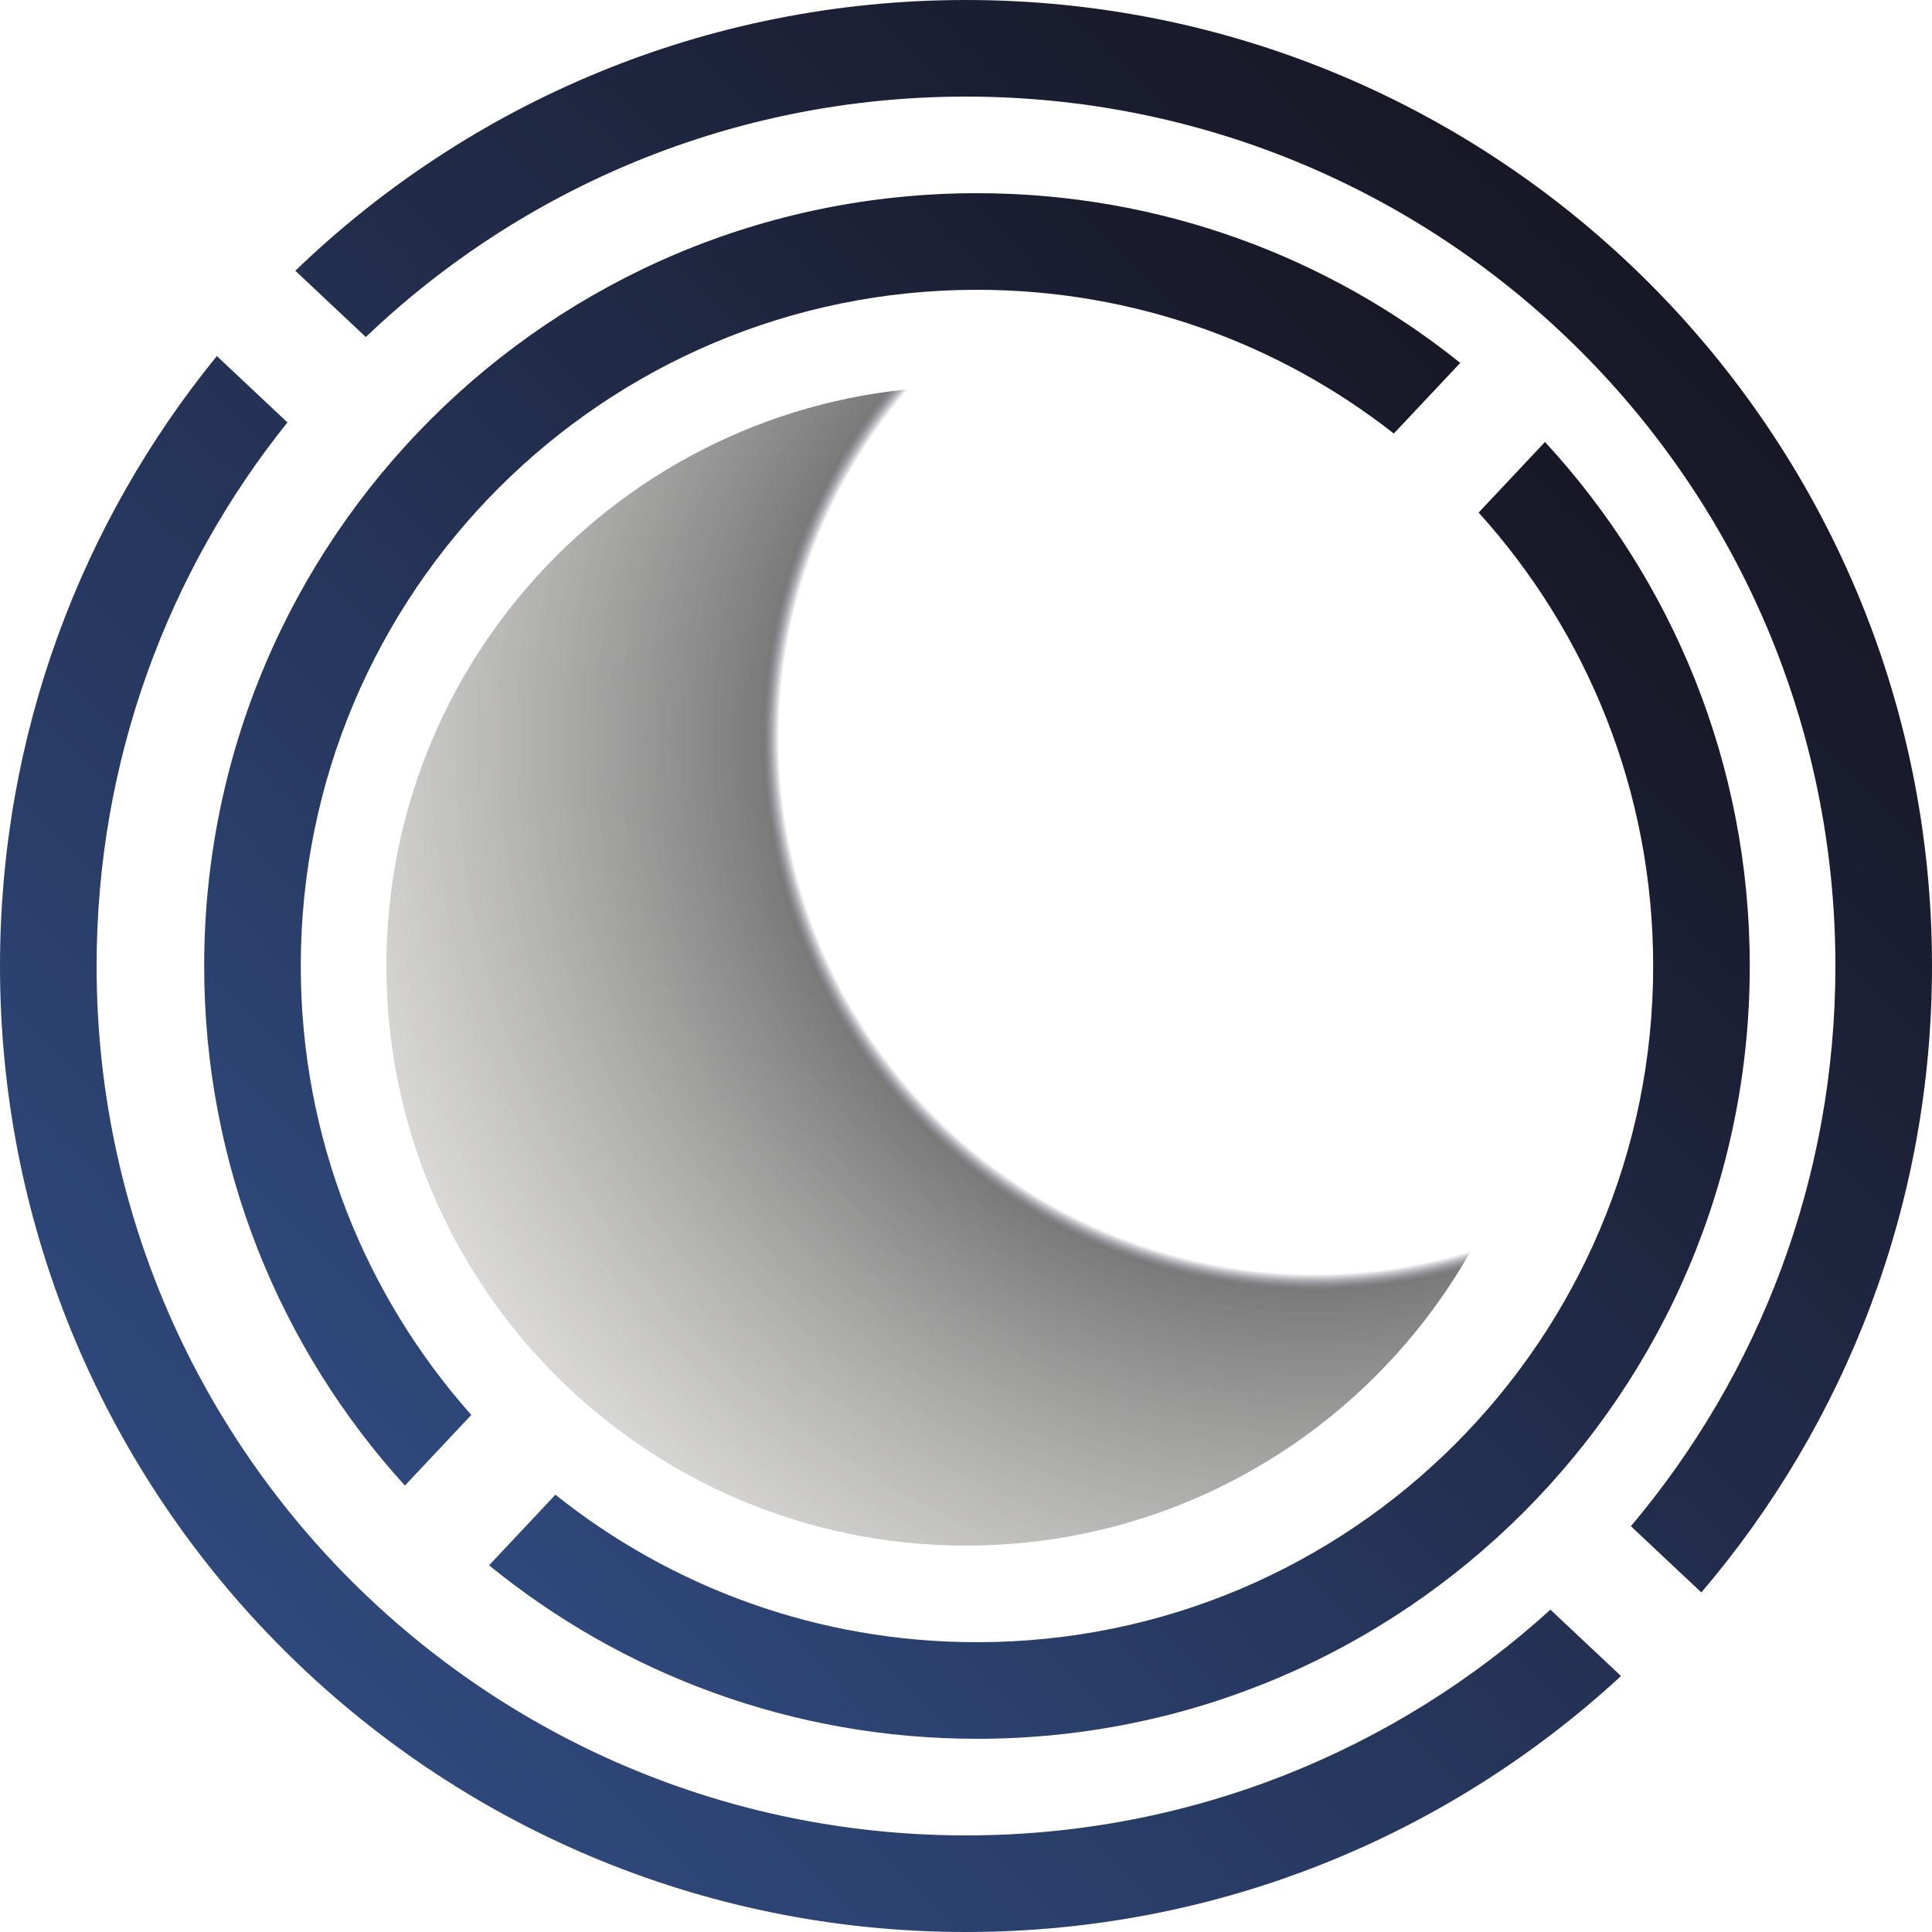
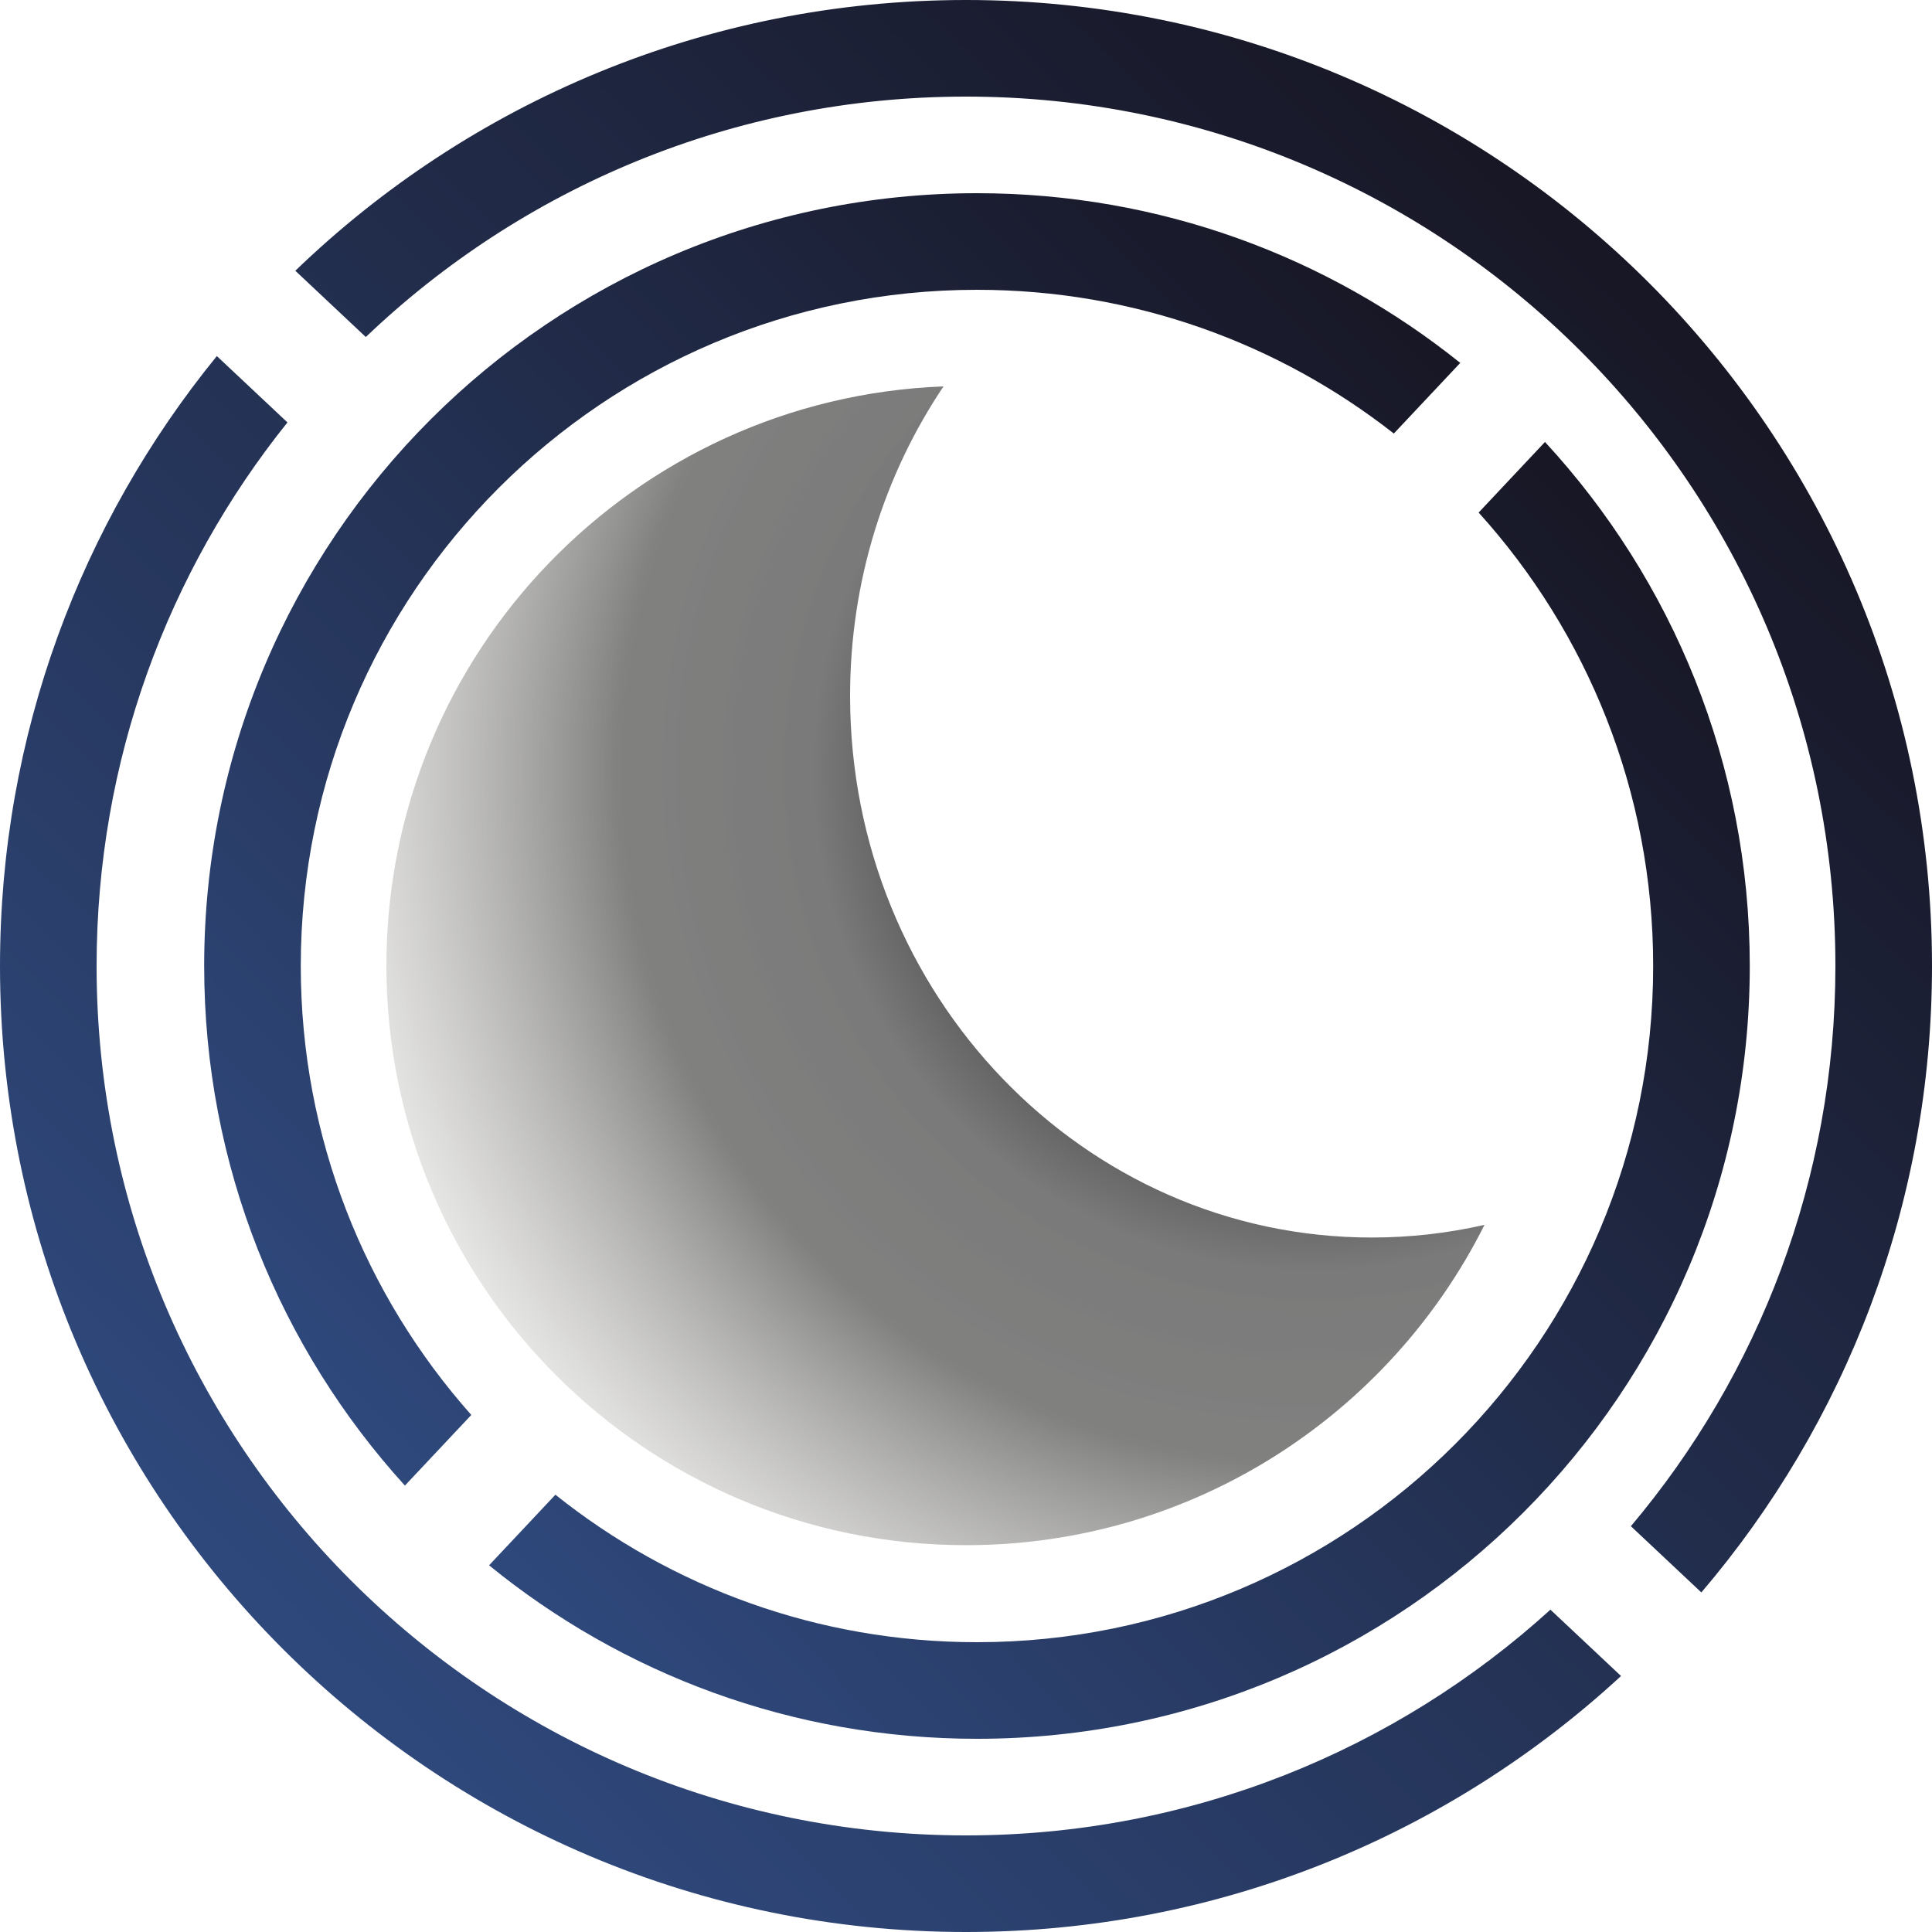
<svg xmlns="http://www.w3.org/2000/svg" width="50" height="50" viewBox="0 0 50 50" fill="none">
-   <circle cx="25" cy="25" r="15" fill="url(#paint0_radial_2_29)" />
-   <path fill-rule="evenodd" clip-rule="evenodd" d="M44.031 41.212C47.753 36.847 50 31.186 50 25C50 11.193 38.807 0 25 0C18.258 0 12.14 2.669 7.643 7.007L9.467 8.722C13.506 4.867 18.976 2.5 25 2.5C37.426 2.5 47.5 12.574 47.5 25C47.5 30.523 45.51 35.582 42.207 39.498L44.031 41.212ZM7.439 10.932C4.349 14.785 2.5 19.677 2.5 25C2.5 37.426 12.574 47.5 25 47.5C30.823 47.5 36.13 45.288 40.125 41.658L41.952 43.375C37.496 47.487 31.542 50 25 50C11.193 50 0 38.807 0 25C0 19.014 2.104 13.52 5.612 9.215L7.439 10.932Z" fill="url(#paint1_linear_2_29)" />
-   <path fill-rule="evenodd" clip-rule="evenodd" d="M37.791 9.392C34.366 6.644 30.017 5 25.284 5C14.239 5 5.284 13.954 5.284 25C5.284 30.177 7.251 34.895 10.479 38.447L12.197 36.619C9.452 33.528 7.784 29.459 7.784 25C7.784 15.335 15.619 7.5 25.284 7.5C29.354 7.5 33.1 8.889 36.072 11.22L37.791 9.392ZM14.374 38.683C17.366 41.072 21.158 42.5 25.284 42.5C34.949 42.5 42.784 34.665 42.784 25C42.784 20.485 41.074 16.369 38.267 13.265L39.984 11.438C43.274 15.003 45.284 19.767 45.284 25C45.284 36.046 36.33 45 25.284 45C20.496 45 16.1 43.317 12.657 40.51L14.374 38.683Z" fill="url(#paint2_linear_2_29)" />
+   <g id="Moon">
+     <path id="Subtract" fill-rule="evenodd" clip-rule="evenodd" d="M38.419 31.699C37.479 31.914 36.502 32.027 35.5 32.027C28.044 32.027 22 25.751 22 18.008C22 15.031 22.894 12.27 24.418 10C16.403 10.306 10 16.9 10 24.989C10 33.273 16.716 39.989 25 39.989C30.872 39.989 35.957 36.614 38.419 31.699Z" fill="url(#paint0_radial_2_29)" />
+     <path id="external ring" fill-rule="evenodd" clip-rule="evenodd" d="M44.031 41.212C47.753 36.847 50 31.186 50 25C50 11.193 38.807 0 25 0C18.258 0 12.14 2.669 7.643 7.007L9.467 8.722C13.506 4.867 18.976 2.5 25 2.5C37.426 2.5 47.5 12.574 47.5 25C47.5 30.523 45.51 35.582 42.207 39.498L44.031 41.212ZM7.439 10.932C4.349 14.785 2.5 19.677 2.5 25C2.5 37.426 12.574 47.5 25 47.5C30.823 47.5 36.13 45.288 40.125 41.658L41.952 43.375C37.496 47.487 31.542 50 25 50C11.193 50 0 38.807 0 25C0 19.014 2.104 13.52 5.612 9.215L7.439 10.932Z" fill="url(#paint1_linear_2_29)" />
+     <path id="internal ring" fill-rule="evenodd" clip-rule="evenodd" d="M37.791 9.392C34.366 6.644 30.017 5 25.284 5C14.239 5 5.284 13.954 5.284 25C5.284 30.177 7.251 34.895 10.479 38.447L12.197 36.619C9.452 33.528 7.784 29.459 7.784 25C7.784 15.335 15.619 7.5 25.284 7.5C29.354 7.5 33.1 8.889 36.072 11.22L37.791 9.392ZM14.374 38.683C17.366 41.072 21.158 42.5 25.284 42.5C34.949 42.5 42.784 34.665 42.784 25C42.784 20.485 41.074 16.369 38.267 13.265L39.984 11.438C43.274 15.003 45.284 19.767 45.284 25C45.284 36.046 36.33 45 25.284 45C20.496 45 16.1 43.317 12.657 40.51L14.374 38.683Z" fill="url(#paint2_linear_2_29)" />
+   </g>
  <defs>
-     <radialGradient id="paint0_radial_2_29" cx="0" cy="0" r="1" gradientUnits="userSpaceOnUse" gradientTransform="translate(34 19) rotate(147.45) scale(27.8792)">
-       <stop offset="0.499" stop-color="#1A182E" stop-opacity="0" />
+     <radialGradient id="paint0_radial_2_29" cx="0" cy="0" r="1" gradientUnits="userSpaceOnUse" gradientTransform="translate(34 20) rotate(146.31) scale(25.2389 25.2389)">
+       <stop offset="0.217" stop-color="#1E1E1E" />
      <stop offset="0.513" stop-color="#7A7A7A" />
+       <stop offset="0.712" stop-color="#7F7F7E" stop-opacity="0.986" />
      <stop offset="1" stop-color="#DAD9D7" stop-opacity="0.69" />
    </radialGradient>
    <linearGradient id="paint1_linear_2_29" x1="43" y1="7" x2="7.5" y2="43.5" gradientUnits="userSpaceOnUse">
      <stop stop-color="#171624" />
      <stop offset="1" stop-color="#2F497D" />
    </linearGradient>
    <linearGradient id="paint2_linear_2_29" x1="40.569" y1="11.5" x2="11.569" y2="40" gradientUnits="userSpaceOnUse">
      <stop stop-color="#171624" />
      <stop offset="1" stop-color="#2F497D" />
    </linearGradient>
  </defs>
</svg>
